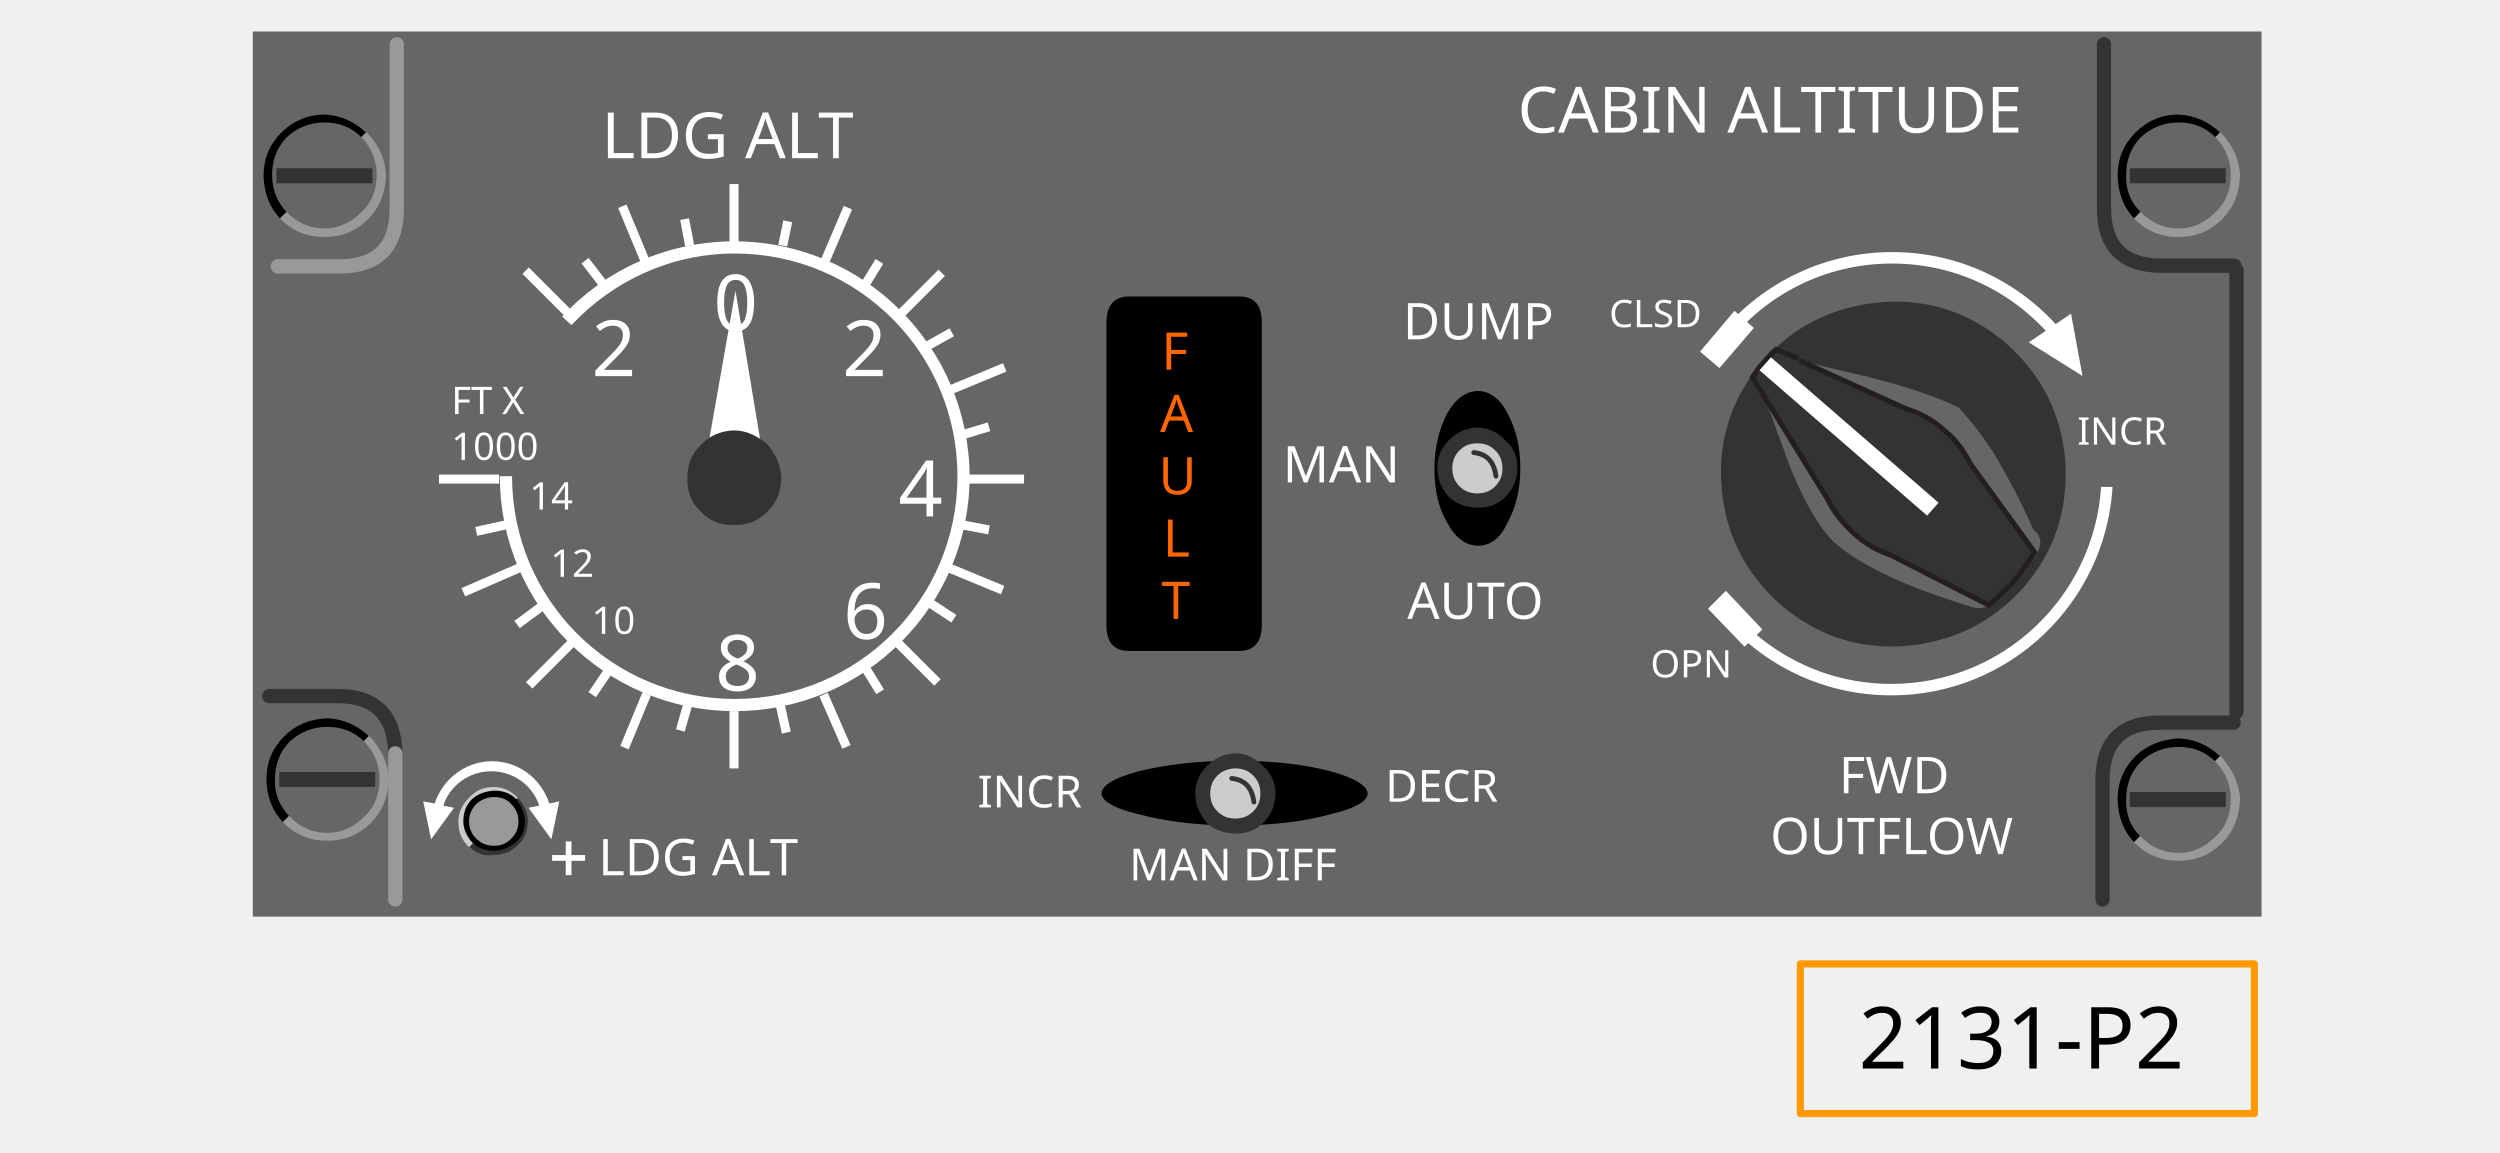
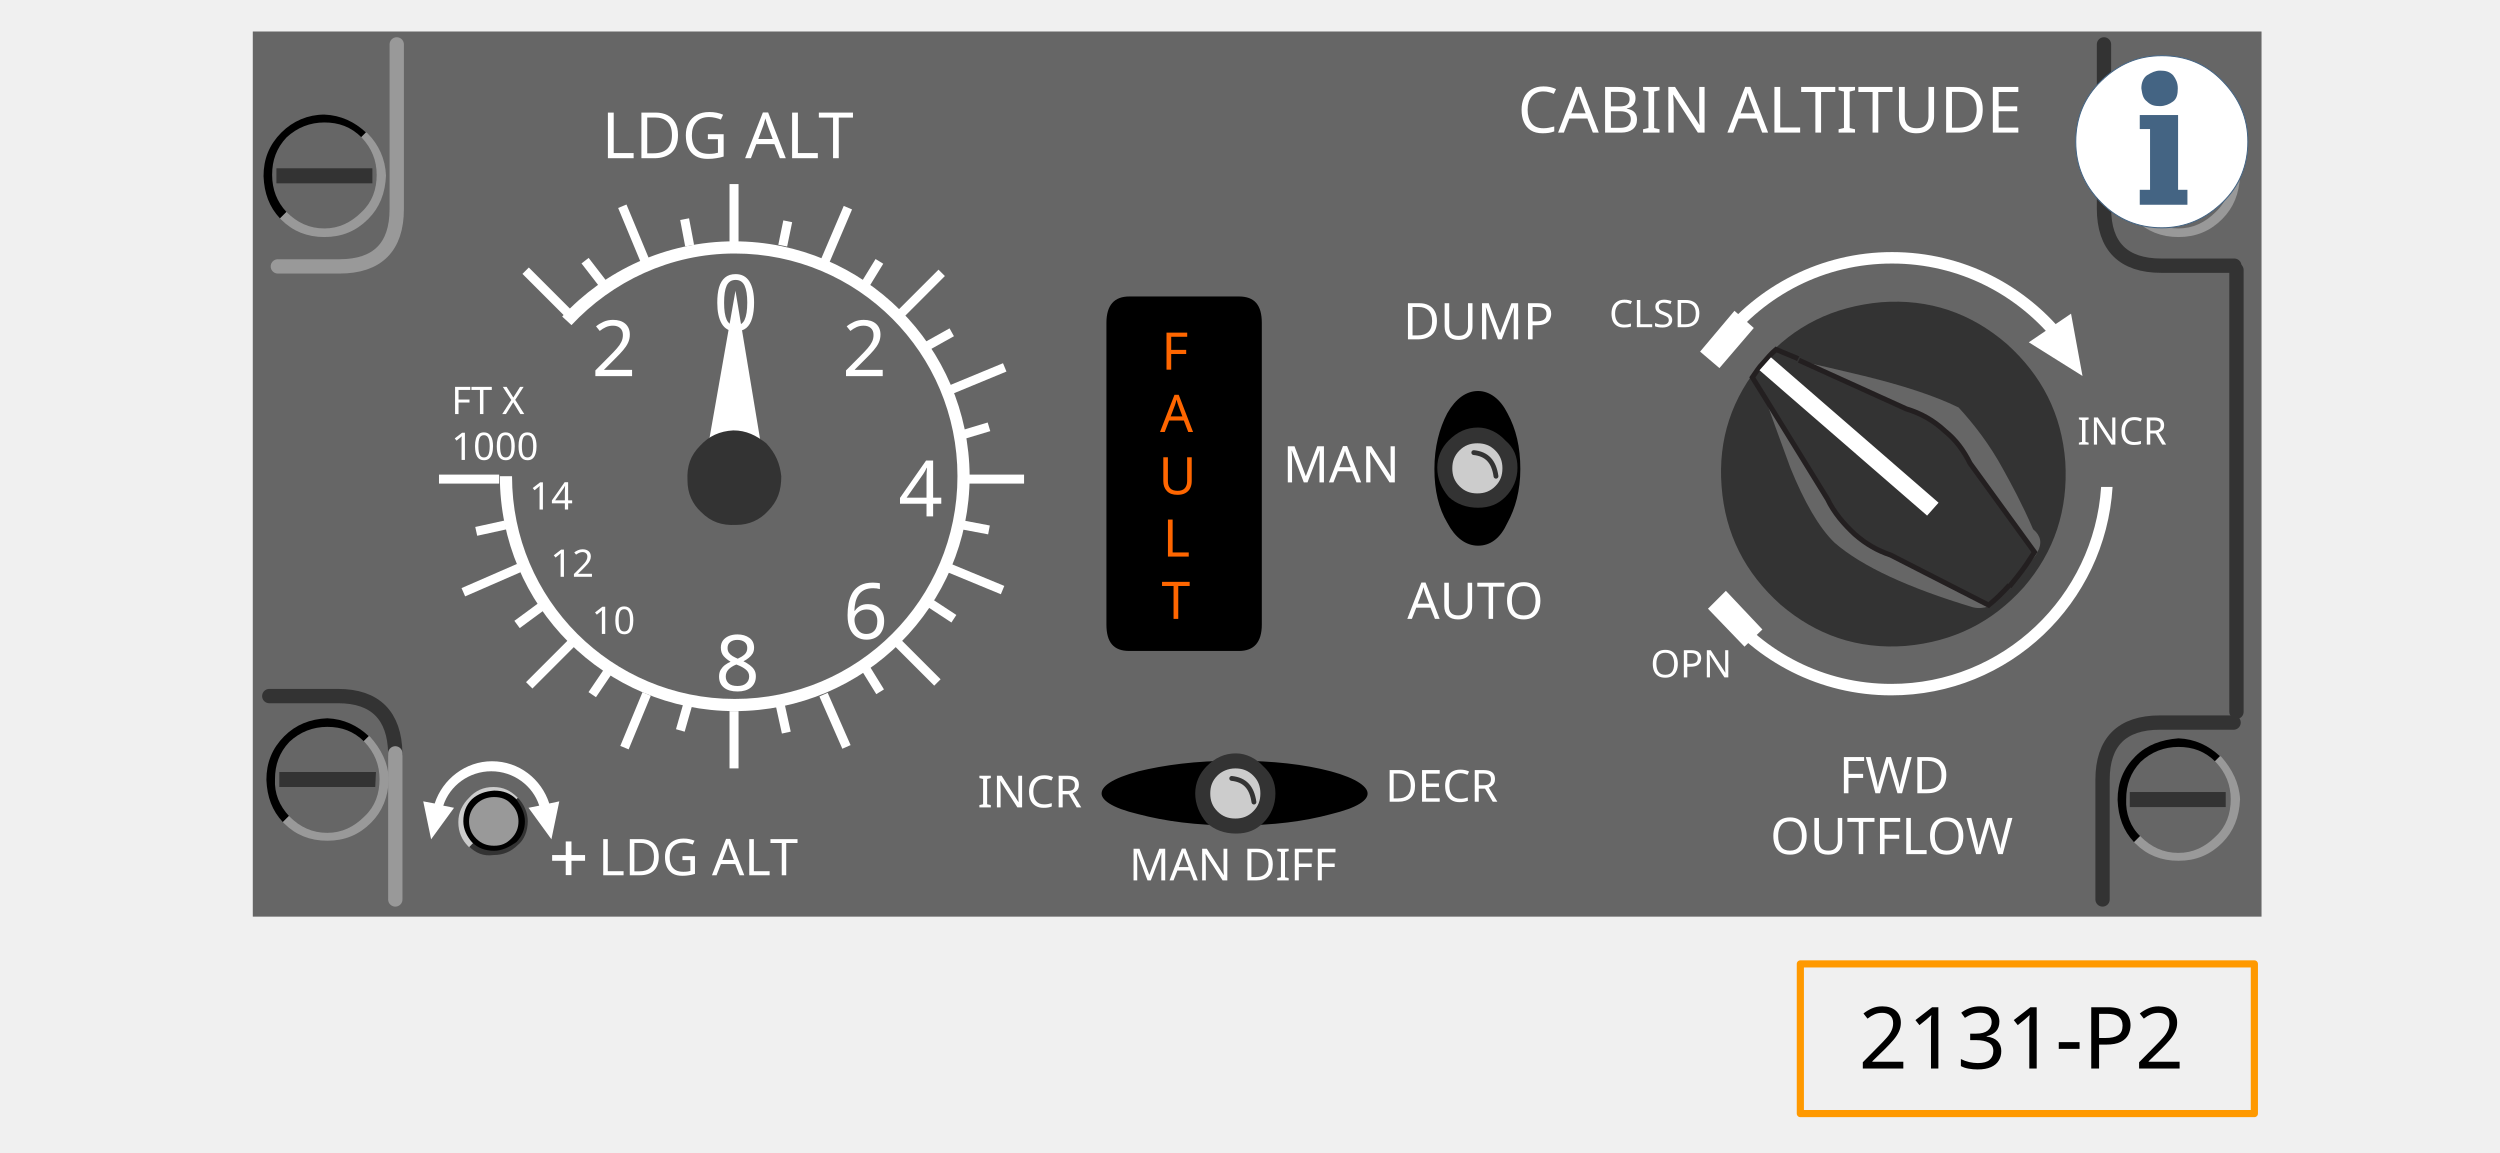
<svg xmlns="http://www.w3.org/2000/svg" xmlns:xlink="http://www.w3.org/1999/xlink" version="1.1" id="Ebene_1" x="0px" y="0px" viewBox="0 0 349.1 161" style="enable-background:new 0 0 349.1 161;" xml:space="preserve">
-   <style type="text/css">
- 	.st0{fill:none;stroke:#FF9900;stroke-linecap:round;stroke-linejoin:round;}
- 	.st1{font-family:'ArialMT';}
- 	.st2{font-size:12px;}
- 	.st3{fill:#666666;}
- 	.st4{fill:none;stroke:#666666;stroke-width:1.26;stroke-miterlimit:15.746;}
- 	.st5{clip-path:url(#SVGID_2_);enable-background:new    ;}
- 	.st6{fill:#FFFFFF;}
- 	.st7{font-size:8.929px;}
- 	.st8{fill:none;stroke:#FFFFFF;stroke-width:1.26;stroke-miterlimit:15.746;}
- 	.st9{fill:#DDDDDC;}
- 	.st10{fill:#333333;}
- 	.st11{fill:#CCCCCC;}
- 	.st12{fill:none;stroke:#333333;stroke-width:0.678;stroke-linecap:round;stroke-linejoin:round;stroke-miterlimit:2.711;}
- 	.st13{fill:none;stroke:#231F20;stroke-width:0.711;stroke-miterlimit:7.109;}
- 	.st14{fill:#999999;}
- 	.st15{fill:none;stroke:#333333;stroke-width:2;stroke-linecap:round;stroke-linejoin:round;stroke-miterlimit:12.597;}
- 	.st16{fill:none;stroke:#999999;stroke-width:2;stroke-linecap:round;stroke-linejoin:round;stroke-miterlimit:12.597;}
- 	.st17{font-size:5.309px;}
- 	.st18{font-size:10.86px;}
- 	.st19{font-size:6.194px;}
- 	.st20{font-size:7.079px;}
- 	.st21{fill:#FF6600;}
- 	.st22{font-size:7.24px;}
- </style>
-   <g transform="matrix( 1, 0, 0, 1, 0,0) ">
+   <g id="clp-hintergrund">
+     <g transform="matrix( 1, 0, 0, 1, 0,0) ">
+       <g>
+         <path id="Layer0_6_1_STROKES" style="fill:none;stroke:#FF9900;stroke-linecap:round;stroke-linejoin:round;" d="M251.4,134.6     h63.4v20.9h-63.4V134.6z" />
+       </g>
+     </g>
+     <text transform="matrix(1 0 0 1 259.5448 149.2127)" style="font-family:'ArialMT'; font-size:12px;">2131-P2</text>
+     <path style="fill:#666666;" d="M315.8,128.1V4.4H35.3V128h280.5V128.1z" />
+     <path id="panel_cpc_0_Layer0_0_MEMBER_1_1_STROKES" style="fill:none;stroke:#666666;stroke-width:1.26;stroke-miterlimit:15.746;" d="   M206.6,76.1c-1.7,0-3.1-1-4.3-3.2c-1.1-2-1.8-4.5-1.8-7.5c0-3.1,0.6-5.6,1.8-7.8c1.1-2,2.6-3.1,4.3-3.1s3.1,1,4.1,3.1   c1.1,2.1,1.8,4.7,1.8,7.8c0,2.9-0.6,5.4-1.8,7.5C209.6,75.1,208.3,76.1,206.6,76.1z" />
+     <path d="M186,114.4c3.8-0.9,5.6-2.1,5.6-3.5c0-1.5-1.9-2.7-5.6-3.7c-3.7-0.9-8.1-1.5-13.6-1.5c-5.4,0-9.8,0.5-13.6,1.5   s-5.6,2.3-5.6,3.7s1.9,2.6,5.6,3.5c3.7,1,8.1,1.6,13.6,1.6S182.3,115.5,186,114.4z" />
+     <path id="panel_cpc_0_Layer0_0_MEMBER_2_1_STROKES" style="fill:none;stroke:#666666;stroke-width:1.26;stroke-miterlimit:15.746;" d="   M191.6,110.8c0,1.5-1.9,2.6-5.6,3.5c-3.7,1-8.1,1.6-13.6,1.6c-5.4,0-9.8-0.6-13.6-1.6c-3.8-0.9-5.6-2.1-5.6-3.5   c0-1.5,1.9-2.7,5.6-3.7c3.7-0.9,8.1-1.5,13.6-1.5c5.4,0,9.8,0.5,13.6,1.5C189.7,108.1,191.6,109.4,191.6,110.8z" />
    <g>
-       <path id="Layer0_6_1_STROKES" class="st0" d="M251.4,134.6h63.4v20.9h-63.4V134.6z" />
+       <g>
+         <g>
+           <defs>
+             <rect id="SVGID_1_" x="80.8" y="9.9" width="45.6" height="17.2" />
+           </defs>
+           <clipPath id="SVGID_2_">
+             <use xlink:href="#SVGID_1_" style="overflow:visible;" />
+           </clipPath>
+           <g style="clip-path:url(#SVGID_2_);enable-background:new    ;">
+             <text transform="matrix(1 0 0 1 84.0269 22.0953)" style="fill:#FFFFFF; font-family:'ArialMT'; font-size:8.929px;">LDG ALT</text>
+           </g>
+         </g>
+       </g>
+     </g>
+     <path id="panel_cpc_0_Layer0_0_MEMBER_17_1_STROKES" style="fill:none;stroke:#FFFFFF;stroke-width:1.26;stroke-miterlimit:15.746;" d="   M132.9,46.4l-3.4,1.9 M122.8,36.5l-1.9,3.1 M110,30.9l-0.7,3.4 M115.2,36.5l3.2-7.5 M131.5,38.1l-5.6,5.6 M138.1,59.6l-4,1.2    M130,84.3l3.2,2.1 M134.4,73.3l3.7,0.7 M132.8,54.4l7.5-3.1 M135,66.9h8 M140,82.4l-7.5-3.1 M102.5,25.7v8.1 M79.3,43.7l-5.9-5.9    M96.3,34.3l-0.7-3.7 M84.4,39.9l-2.7-3.5 M86.9,28.8l3.2,7.7 M61.3,66.9h8.4 M70.6,73.3l-4.1,0.9 M75.6,84.7l-3.4,2.5 M72.5,79.3   l-7.8,3.4 M90.3,96.9l-3.1,7.5 M102.5,107.3v-8 M96,98.5l-1,3.5 M84.8,93.9L82.7,97 M118.2,104.3L115,97 M120.8,93.2l2.1,3.4    M108.9,98.2l0.9,4.1 M125.4,89.8l5.5,5.5 M73.9,95.7l5.9-5.9" />
+     <path style="fill:#FFFFFF;" d="M242.2,43.4l-4.8,5.7l2.7,2.3l4.8-5.6L242.2,43.4z" />
+     <path style="fill:#FFFFFF;" d="M238.5,85l5.1,5.3l2.5-2.4l-5.1-5.4L238.5,85z" />
+     <path d="M173,90.9c2.1,0,3.2-1.2,3.2-3.7V45.1c0-2.5-1-3.7-3.2-3.7h-15.3c-2.1,0-3.2,1.2-3.2,3.7v42.1c0,2.5,1,3.7,3.2,3.7   C157.7,90.9,173,90.9,173,90.9z" />
+     <path style="fill:#DDDDDC;" d="M174,113.1c0.7-0.7,0.9-1.5,0.9-2.3s-0.3-1.6-0.9-2.3c-0.9,0.7-1.4,1.5-1.4,2.3   C172.7,111.6,173.1,112.4,174,113.1z" />
+     <path style="fill:#333333;" d="M176.4,107c-1-1.1-2.4-1.8-3.8-1.8c-1.6,0-2.9,0.6-4.1,1.8c-1,1-1.6,2.3-1.6,3.8s0.6,2.9,1.6,4.1   c1.1,1,2.5,1.5,4.1,1.5s2.8-0.5,3.8-1.5c1.1-1.1,1.7-2.5,1.7-4.1S177.5,108,176.4,107z" />
+     <path style="fill:#333333;" d="M169.8,113.3c0.8,0.7,1.6,1,2.6,1s1.8-0.3,2.5-1c0.8-0.8,1.1-1.6,1.1-2.6s-0.3-1.8-1.1-2.5   c-0.7-0.8-1.5-1.1-2.5-1.1s-1.8,0.3-2.6,1.1c-0.7,0.7-1,1.5-1,2.5C168.8,111.7,169.2,112.6,169.8,113.3z" />
+     <path style="fill:#CCCCCC;" d="M170,108.3c-0.7,0.7-1,1.5-1,2.5s0.3,1.8,1,2.5s1.5,1,2.5,1s1.8-0.3,2.5-1s1-1.5,1-2.5   s-0.3-1.8-1-2.5s-1.5-1-2.5-1S170.6,107.7,170,108.3z" />
+     <path id="SCHALTER_3_0_Layer0_0_1_STROKES" style="fill:none;stroke:#333333;stroke-width:0.678;stroke-linecap:round;stroke-linejoin:round;stroke-miterlimit:2.711;" d="   M172,108.7c1.8,0.2,2.8,1.2,3.1,3.3" />
+     <g>
+       <path d="M202.1,73c1.1,2.1,2.6,3.2,4.3,3.2s3.1-1,4.1-3.2c1.1-2,1.8-4.5,1.8-7.5c0-3.1-0.6-5.6-1.8-7.8c-1-2-2.5-3.1-4.1-3.1    s-3.1,1-4.3,3.1c-1.1,2.1-1.8,4.7-1.8,7.8C200.3,68.5,200.9,71,202.1,73z" />
+       <path style="fill:#333333;" d="M210.2,61.5c-1-1.1-2.4-1.8-3.8-1.8c-1.6,0-2.9,0.6-4.1,1.8c-1,1-1.6,2.3-1.6,3.8    c0,1.6,0.6,2.9,1.6,4.1c1.1,1,2.5,1.5,4.1,1.5s2.8-0.5,3.8-1.5c1.1-1.1,1.7-2.5,1.7-4.1C211.9,63.8,211.4,62.5,210.2,61.5z" />
+       <path style="fill:#CCCCCC;" d="M203.8,62.9c-0.7,0.7-1,1.5-1,2.5s0.3,1.8,1,2.5s1.5,1,2.5,1s1.8-0.3,2.5-1s1-1.5,1-2.5    s-0.3-1.8-1-2.5s-1.5-1-2.5-1S204.5,62.2,203.8,62.9z" />
+       <path id="SCHALTER_3_0_Layer0_0_1_STROKES_1_" style="fill:none;stroke:#333333;stroke-width:0.678;stroke-linecap:round;stroke-linejoin:round;stroke-miterlimit:2.711;" d="    M205.8,63.2c1.8,0.2,2.8,1.2,3.1,3.3" />
+     </g>
+     <g>
+       <path style="fill:#333333;" d="M240.4,67.9c0.5,6.7,3.3,12.1,8.2,16.5c5,4.3,10.8,6.3,17.5,5.8c6.7-0.6,12.1-3.3,16.5-8.2    c4.3-5,6.2-10.8,5.8-17.5c-0.5-6.7-3.3-12.1-8.2-16.5c-5-4.3-10.8-6.3-17.5-5.8c-6.7,0.6-12.2,3.3-16.5,8.2    C241.8,55.5,239.9,61.4,240.4,67.9z" />
+       <path style="fill:#666666;" d="M264.1,77.5c-1.8-0.6-3.4-1.6-5-2.9c-1.6-1.4-2.9-3.1-3.8-4.9l-9-14.6c0.9,2.5,2.1,5.9,3.7,10.2    c1.9,4.7,4,8.4,6.2,10.5c3.8,3.3,10.3,6.3,19.3,9c0.8,0.2,1.5,0.1,2.1-0.1s1-0.6,1.5-1.1l1.7-2c-0.9,1-1.9,1.9-2.9,2.8L264.1,77.5     M279.7,65.5c-1.9-3.5-4.1-6.3-6.2-8.6c-3.5-1.7-7.9-3.1-13.2-4.4c-3.7-0.9-6.8-1.6-9-2.1l15,6.8c2,0.6,3.8,1.6,5.4,3.1    c1.5,1.2,2.6,2.7,3.5,4.5l9,12.4c-0.7,1.1-1.5,2.3-2.4,3.3l2-2.4c0.3-0.3,0.6-0.7,0.7-1c0.7-1.2,0.5-2.3-0.6-3.2    C282.3,70.2,280.8,67.5,279.7,65.5z" />
+       <path id="SCHALTER_7_0_Layer0_0_MEMBER_1_1_STROKES" style="fill:none;stroke:#231F20;stroke-width:0.711;stroke-miterlimit:7.109;" d="    M251.2,50.3l15,6.8c2,0.6,3.8,1.6,5.4,3.1c1.5,1.2,2.6,2.7,3.5,4.5l9,12.4c-0.7,1.1-1.5,2.3-2.3,3.3l-1.2,1.5 M246.2,55.1    l-1.5-2.4c0.5-0.7,0.9-1.4,1.5-2c0.6-0.7,1.2-1.4,1.8-1.9l2.9,1.2l0.2,0.1 M246.2,55.1l9,14.6c0.9,1.9,2.3,3.5,3.8,4.9    c1.6,1.4,3.2,2.3,5,2.9l13.7,7c1-0.8,2-1.8,2.9-2.8" />
+       <path style="fill:#FFFFFF;" d="M247.3,49.9l-1.6,1.8L269.1,72l1.6-1.8L247.3,49.9z" />
+     </g>
+     <path d="M39.3,18.5c-1.7,1.7-2.5,3.7-2.5,6.1c0.1,2.4,0.8,4.3,2.3,5.9l12-12c-1.6-1.5-3.5-2.4-5.8-2.5C43,16,40.9,16.9,39.3,18.5z" />
+     <path style="fill:#999999;" d="M51.3,18.6c-0.1-0.1-0.1-0.1-0.2-0.1l-12,12c0.1,0.1,0.1,0.1,0.2,0.2c1.6,1.6,3.6,2.4,6,2.4   s4.4-0.8,6.1-2.5c1.6-1.6,2.4-3.6,2.5-6.1C53.8,22.2,52.9,20.2,51.3,18.6z" />
+     <path style="fill:#666666;" d="M40,29.6c1.5,1.5,3.2,2.3,5.3,2.3c2,0,3.7-0.8,5.2-2.3c1.5-1.4,2.1-3.2,2.1-5.2s-0.7-3.7-2.1-5.2   c-1.5-1.5-3.2-2.1-5.2-2.1s-3.8,0.7-5.3,2.1c-1.4,1.5-2,3.2-2,5.2C38,26.5,38.7,28.2,40,29.6z" />
+     <path style="fill:#333333;" d="M52,23.5H38.6v2.1H52V23.5z" />
+     <path d="M39.7,102.8c-1.7,1.7-2.5,3.7-2.5,6.1c0.1,2.4,0.8,4.3,2.3,5.9l12-12c-1.6-1.5-3.5-2.4-5.8-2.5   C43.3,100.4,41.3,101.2,39.7,102.8z" />
+     <path style="fill:#999999;" d="M51.7,102.9c-0.1-0.1-0.1-0.1-0.2-0.1l-12,12c0.1,0.1,0.1,0.1,0.2,0.2c1.6,1.6,3.6,2.4,6,2.4   s4.4-0.8,6.1-2.5c1.6-1.6,2.4-3.6,2.5-6.1C54.2,106.5,53.2,104.6,51.7,102.9z" />
+     <path style="fill:#666666;" d="M40.4,114c1.5,1.5,3.2,2.3,5.3,2.3c2,0,3.7-0.8,5.2-2.3c1.5-1.4,2.1-3.2,2.1-5.2s-0.7-3.7-2.1-5.2   c-1.5-1.5-3.2-2.1-5.2-2.1s-3.8,0.7-5.3,2.1c-1.4,1.5-2,3.2-2,5.2C38.3,110.8,39,112.5,40.4,114z" />
+     <path style="fill:#333333;" d="M52.5,107.8H39v2.1h13.4L52.5,107.8L52.5,107.8z" />
+     <path d="M298.2,18.5c-1.7,1.7-2.5,3.7-2.5,6.1c0.1,2.4,0.8,4.3,2.3,5.9l12-12c-1.6-1.5-3.5-2.4-5.8-2.5   C301.8,16,299.8,16.9,298.2,18.5z" />
+     <path style="fill:#999999;" d="M310.2,18.6c-0.1-0.1-0.1-0.1-0.2-0.1l-12,12c0.1,0.1,0.1,0.1,0.2,0.2c1.6,1.6,3.6,2.4,6,2.4   s4.4-0.8,6.1-2.5c1.6-1.6,2.4-3.6,2.5-6.1C312.7,22.2,311.7,20.2,310.2,18.6z" />
+     <path style="fill:#666666;" d="M298.9,29.6c1.5,1.5,3.2,2.3,5.3,2.3c2,0,3.7-0.8,5.2-2.3c1.5-1.4,2.1-3.2,2.1-5.2s-0.7-3.7-2.1-5.2   c-1.5-1.5-3.2-2.1-5.2-2.1s-3.8,0.7-5.3,2.1c-1.4,1.5-2,3.2-2,5.2C296.8,26.5,297.5,28.2,298.9,29.6z" />
+     <path style="fill:#333333;" d="M310.8,23.5h-13.4v2.1h13.4V23.5z" />
+     <path d="M298.2,105.6c-1.7,1.7-2.5,3.7-2.5,6.1c0.1,2.4,0.8,4.3,2.3,5.9l12-12c-1.6-1.5-3.5-2.4-5.8-2.5   C301.8,103.3,299.8,104,298.2,105.6z" />
+     <path style="fill:#999999;" d="M310.2,105.7c-0.1-0.1-0.1-0.1-0.2-0.1l-12,12c0.1,0.1,0.1,0.1,0.2,0.2c1.6,1.6,3.6,2.4,6,2.4   s4.4-0.8,6.1-2.5c1.6-1.6,2.4-3.6,2.5-6.1C312.7,109.4,311.7,107.4,310.2,105.7z" />
+     <path style="fill:#666666;" d="M298.9,116.8c1.5,1.5,3.2,2.3,5.3,2.3c2,0,3.7-0.8,5.2-2.3c1.5-1.4,2.1-3.2,2.1-5.2   s-0.7-3.7-2.1-5.2c-1.5-1.5-3.2-2.1-5.2-2.1s-3.8,0.7-5.3,2.1c-1.4,1.5-2,3.2-2,5.2C296.8,113.6,297.5,115.5,298.9,116.8z" />
+     <path style="fill:#333333;" d="M310.8,110.6h-13.4v2.1h13.4V110.6z" />
+     <path id="panel_cpc_0_Layer0_0_MEMBER_44_MEMBER_0_1_STROKES" style="fill:none;stroke:#333333;stroke-width:2;stroke-linecap:round;stroke-linejoin:round;stroke-miterlimit:12.597;" d="   M293.6,125.6v-16.7c0-5.3,2.7-8,8-8h10.3" />
+     <path id="panel_cpc_0_Layer0_0_MEMBER_44_MEMBER_1_1_STROKES" style="fill:none;stroke:#999999;stroke-width:2;stroke-linecap:round;stroke-linejoin:round;stroke-miterlimit:12.597;" d="   M38.8,37.2h8.6c5.3,0,8-2.7,8-8v-23" />
+     <path id="panel_cpc_0_Layer0_0_MEMBER_44_MEMBER_2_1_STROKES" style="fill:none;stroke:#333333;stroke-width:2;stroke-linecap:round;stroke-linejoin:round;stroke-miterlimit:12.597;" d="   M293.8,6.2v22.9c0,5.3,2.7,8,8,8H312" />
+     <path id="panel_cpc_0_Layer0_0_MEMBER_44_MEMBER_3_1_STROKES" style="fill:none;stroke:#333333;stroke-width:2;stroke-linecap:round;stroke-linejoin:round;stroke-miterlimit:12.597;" d="   M55.2,105.2c-0.1-5.3-2.8-8-8-8h-9.6" />
+     <path id="panel_cpc_0_Layer0_0_MEMBER_44_MEMBER_3_2_STROKES" style="fill:none;stroke:#999999;stroke-width:2;stroke-linecap:round;stroke-linejoin:round;stroke-miterlimit:12.597;" d="   M55.2,125.6v-20.4" />
+     <path id="panel_cpc_0_Layer0_0_MEMBER_44_MEMBER_5_1_STROKES" style="fill:none;stroke:#333333;stroke-width:2;stroke-linecap:round;stroke-linejoin:round;stroke-miterlimit:12.597;" d="   M312.3,99.4V37.7" />
+     <path style="fill:#FFFFFF;" d="M106.2,61.7l-3.5-21.1l-3.7,21L106.2,61.7z" />
+     <path style="fill:#333333;" d="M107,61.9c-1.4-1.1-2.8-1.8-4.6-1.8c-1.9,0.1-3.4,0.8-4.6,2.1c-1.4,1.4-1.9,2.9-1.8,4.9   c0,1.8,0.7,3.3,1.9,4.4c1.4,1.4,2.9,1.9,4.9,1.8c1.8,0,3.3-0.7,4.4-1.9c1.4-1.4,1.9-2.9,1.9-4.9C108.9,64.7,108.3,63.3,107,61.9z" />
+     <path style="fill:#333333;" d="M73.7,114.7c0-1.2-0.5-2.4-1.4-3.3l-6.8,6.8c0.9,0.9,2,1.4,3.4,1.2c1.4,0,2.5-0.5,3.4-1.4   C73.2,117.3,73.7,116,73.7,114.7z" />
+     <path style="fill:#CCCCCC;" d="M72.3,111.4L72.3,111.4c-1-1-2-1.5-3.4-1.5s-2.5,0.5-3.4,1.5c-0.9,0.9-1.5,2-1.5,3.4   s0.5,2.5,1.4,3.4l0.1,0.1L72.3,111.4z" />
+     <path d="M65.9,111.6c-0.8,0.8-1.2,1.8-1.2,3.1c0,1.1,0.5,2.1,1.2,2.9c0.8,0.8,1.8,1.2,3.1,1.2c1.1,0,2.1-0.5,3.1-1.2   c0.8-0.8,1.2-1.8,1.2-2.9s-0.5-2.1-1.2-3.1c-0.8-0.8-1.8-1.2-3.1-1.2C67.8,110.5,66.8,110.8,65.9,111.6z" />
+     <path style="fill:#999999;" d="M69,111.3c-0.9,0-1.8,0.3-2.5,1s-1,1.5-1,2.4s0.3,1.7,1,2.4s1.5,1,2.5,1s1.7-0.3,2.4-1s1-1.5,1-2.4   s-0.3-1.7-1-2.4C70.8,111.6,70,111.3,69,111.3z" />
+     <path style="fill:#FFFFFF;" d="M102.5,33.7c-9.5,0-18.1,4.1-24,10.5l1.3,1.2c5.7-6.1,13.8-10,22.8-10c17.2,0,31.1,13.9,31.1,31.1   s-13.9,31.1-31.1,31.1S71.5,83.7,71.5,66.5l0,0h-1.7l0,0c0,18.1,14.7,32.8,32.8,32.8s32.8-14.7,32.8-32.8   C135.3,48.4,120.6,33.7,102.5,33.7z" />
+     <text transform="matrix(1 0 0 1 63.0311 57.8207)" style="fill:#FFFFFF; font-family:'ArialMT'; font-size:5.309px;">FT X</text>
+     <text transform="matrix(1 0 0 1 63.0311 64.2207)" style="fill:#FFFFFF; font-family:'ArialMT'; font-size:5.309px;">1000</text>
+     <text transform="matrix(1 0 0 1 82.6216 52.525)" style="fill:#FFFFFF; font-family:'ArialMT'; font-size:10.86px;">2</text>
+     <text transform="matrix(1 0 0 1 117.6216 52.525)" style="fill:#FFFFFF; font-family:'ArialMT'; font-size:10.86px;">2</text>
+     <text transform="matrix(1 0 0 1 125.4416 72.1069)" style="fill:#FFFFFF; font-family:'ArialMT'; font-size:10.86px;">4</text>
+     <text transform="matrix(1 0 0 1 117.7594 89.216)" style="fill:#FFFFFF; font-family:'ArialMT'; font-size:10.86px;">6</text>
+     <text transform="matrix(1 0 0 1 99.8775 96.4488)" style="fill:#FFFFFF; font-family:'ArialMT'; font-size:10.86px;">8</text>
+     <text transform="matrix(1 0 0 1 99.6281 46.1519)" style="fill:#FFFFFF; font-family:'ArialMT'; font-size:10.86px;">0</text>
+     <text transform="matrix(1 0 0 1 73.922 71.1473)" style="fill:#FFFFFF; font-family:'ArialMT'; font-size:5.309px;">14</text>
+     <text transform="matrix(1 0 0 1 76.8595 80.5447)" style="fill:#FFFFFF; font-family:'ArialMT'; font-size:5.309px;">12</text>
+     <text transform="matrix(1 0 0 1 82.6216 88.5229)" style="fill:#FFFFFF; font-family:'ArialMT'; font-size:5.309px;">10</text>
+     <text transform="matrix(1 0 0 1 136.5138 112.7445)" style="fill:#FFFFFF; font-family:'ArialMT'; font-size:6.194px;">INCR</text>
+     <text transform="matrix(1 0 0 1 193.4565 111.9536)" style="fill:#FFFFFF; font-family:'ArialMT'; font-size:6.194px;">DECR</text>
+     <text transform="matrix(1 0 0 1 157.6951 122.9406)" style="fill:#FFFFFF; font-family:'ArialMT'; font-size:6.194px;">MAN DIFF</text>
+     <text transform="matrix(1 0 0 1 256.7905 110.7673)" style="fill:#FFFFFF; font-family:'ArialMT'; font-size:7.079px;">FWD</text>
+     <text transform="matrix(1 0 0 1 247.1905 119.2673)" style="fill:#FFFFFF; font-family:'ArialMT'; font-size:7.079px;">OUTFLOW</text>
+     <text transform="matrix(1 0 0 1 230.4657 94.5881)" style="fill:#FFFFFF; font-family:'ArialMT'; font-size:5.309px;">OPN</text>
+     <text transform="matrix(1 0 0 1 224.7017 45.6899)" style="fill:#FFFFFF; font-family:'ArialMT'; font-size:5.309px;">CLSD</text>
+     <text transform="matrix(1 0 0 1 290.076 62.0883)" style="fill:#FFFFFF; font-family:'ArialMT'; font-size:5.309px;">INCR</text>
+     <text transform="matrix(1 0 0 1 195.9196 47.3846)" style="fill:#FFFFFF; font-family:'ArialMT'; font-size:7.079px;">DUMP</text>
+     <text transform="matrix(1 0 0 1 196.5143 86.4198)" style="fill:#FFFFFF; font-family:'ArialMT'; font-size:7.079px;">AUTO</text>
+     <text transform="matrix(1 0 0 1 179.1411 67.366)" style="fill:#FFFFFF; font-family:'ArialMT'; font-size:7.079px;">MAN</text>
+     <text transform="matrix(1 0 0 1 162.1877 51.6214)" style="fill:#FF6600; font-family:'ArialMT'; font-size:7.24px;">F</text>
+     <text transform="matrix(1 0 0 1 161.9877 60.3214)" style="fill:#FF6600; font-family:'ArialMT'; font-size:7.24px;">A</text>
+     <text transform="matrix(1 0 0 1 161.7877 69.0214)" style="fill:#FF6600; font-family:'ArialMT'; font-size:7.24px;">U</text>
+     <text transform="matrix(1 0 0 1 162.3877 77.7214)" style="fill:#FF6600; font-family:'ArialMT'; font-size:7.24px;">L</text>
+     <text transform="matrix(1 0 0 1 162.1877 86.4214)" style="fill:#FF6600; font-family:'ArialMT'; font-size:7.24px;">T</text>
+     <text transform="matrix(1 0 0 1 211.9271 18.5178)" style="fill:#FFFFFF; font-family:'ArialMT'; font-size:8.929px;">CABIN ALTITUDE</text>
+     <g>
+       <path style="fill:#FFFFFF;" d="M241.1,48.1c5.4-6.9,13.7-11.3,23.1-11.3c9.4,0,17.7,4.4,23.1,11.3l1.4-0.9    c-5.7-7.3-14.5-12-24.5-12c-9.9,0-18.8,4.7-24.5,12L241.1,48.1z" />
+       <path style="fill:#FFFFFF;" d="M293.4,68c-1,15.3-13.7,27.5-29.3,27.5c-9.4,0-17.7-4.4-23.1-11.3l-1.4,0.9    c5.7,7.3,14.5,12,24.5,12c16.5,0,29.9-12.9,30.9-29.1H293.4z" />
+     </g>
+     <polygon style="fill:#FFFFFF;" points="283.3,47.8 289.2,43.8 290.8,52.5  " />
+     <path style="fill:#FFFFFF;" d="M76.7,112.2c-1.1-3.4-4.2-5.9-8-5.9c-3.7,0-6.9,2.5-8,5.9l-1.6-0.3l1.1,5.3l3.2-4.4l-1.5-0.3   c0.9-2.8,3.6-4.8,6.7-4.8s5.8,2,6.7,4.8l-1.5,0.3l3.2,4.4l1.1-5.3L76.7,112.2z" />
+     <text transform="matrix(1 0 0 1 83.5454 122.2198)" style="fill:#FFFFFF; font-family:'ArialMT'; font-size:7.079px;">LDG ALT</text>
+     <g>
+       <path style="fill:#FFFFFF;" d="M79,122.2v-2h-1.9v-0.8H79v-1.9h0.8v1.9h1.9v0.8h-1.9v2H79z" />
    </g>
  </g>
-   <text transform="matrix(1 0 0 1 259.5448 149.2127)" class="st1 st2">2131-P2</text>
-   <path class="st3" d="M315.8,128.1V4.4H35.3V128h280.5V128.1z" />
-   <path id="panel_cpc_0_Layer0_0_MEMBER_1_1_STROKES" class="st4" d="M206.6,76.1c-1.7,0-3.1-1-4.3-3.2c-1.1-2-1.8-4.5-1.8-7.5  c0-3.1,0.6-5.6,1.8-7.8c1.1-2,2.6-3.1,4.3-3.1c1.7,0,3.1,1,4.1,3.1c1.1,2.1,1.8,4.7,1.8,7.8c0,2.9-0.6,5.4-1.8,7.5  C209.6,75.1,208.3,76.1,206.6,76.1z" />
-   <path d="M186,114.4c3.8-0.9,5.6-2.1,5.6-3.5c0-1.5-1.9-2.7-5.6-3.7c-3.7-0.9-8.1-1.5-13.6-1.5c-5.4,0-9.8,0.5-13.6,1.5  c-3.8,1-5.6,2.3-5.6,3.7s1.9,2.6,5.6,3.5c3.7,1,8.1,1.6,13.6,1.6C177.9,116,182.3,115.5,186,114.4z" />
-   <path id="panel_cpc_0_Layer0_0_MEMBER_2_1_STROKES" class="st4" d="M191.6,110.8c0,1.5-1.9,2.6-5.6,3.5c-3.7,1-8.1,1.6-13.6,1.6  c-5.4,0-9.8-0.6-13.6-1.6c-3.8-0.9-5.6-2.1-5.6-3.5c0-1.5,1.9-2.7,5.6-3.7c3.7-0.9,8.1-1.5,13.6-1.5c5.4,0,9.8,0.5,13.6,1.5  C189.7,108.1,191.6,109.4,191.6,110.8z" />
-   <g>
-     <g>
-       <defs>
-         <rect id="SVGID_1_" x="80.8" y="9.9" width="45.6" height="17.2" />
-       </defs>
-       <clipPath id="SVGID_2_">
-         <use xlink:href="#SVGID_1_" style="overflow:visible;" />
-       </clipPath>
-       <g class="st5">
-         <text transform="matrix(1 0 0 1 84.0269 22.0953)" class="st6 st1 st7">LDG ALT</text>
+   <circle id="clp-popup" style="fill:none;" cx="301.8" cy="19.9" r="16.5" />
+   <g id="clp-system" transform="matrix( 0.7373505, 0, 0, 0.7373505, 348.4,19.35) ">
+     <g transform="matrix( 1, 0, 0, 1, 0,0) ">
+       <g>
+         <g id="info2_0_Layer1_0_MEMBER_0_MEMBER_0_FILL_1_">
+           <path style="fill:#FFFFFF;stroke:#446483;stroke-width:0.201;stroke-miterlimit:4.009;" d="M-74.6,12.1      c3.1,3.2,7,4.8,11.5,4.8s8.3-1.7,11.5-4.8c3.2-3.1,4.8-7,4.8-11.5s-1.6-8.2-4.8-11.5c-3.2-3.3-7-4.8-11.5-4.8s-8.2,1.6-11.5,4.8      c-3.2,3.1-4.8,7-4.8,11.5S-77.8,8.9-74.6,12.1z" />
+         </g>
+       </g>
+     </g>
+     <g transform="matrix( 1.769958, 0, 0, 1.769958, -264.8,-726.6) ">
+       <g>
+         <g id="info2_0_Layer1_0_MEMBER_1_MEMBER_1_MEMBER_0_FILL_1_">
+           <path style="fill:#446483;" d="M116.7,417.6V416h-1v-8h-4.1v1.5h1.1v6.5h-1.1v1.6H116.7L116.7,417.6z" />
+         </g>
+       </g>
+     </g>
+     <g transform="matrix( 1.769958, 0, 0, 1.769958, -938.5,-815.9) ">
+       <g>
+         <g id="info2_0_Layer1_0_MEMBER_1_MEMBER_1_MEMBER_1_FILL_1_">
+           <path style="fill:#446483;" d="M493,457c0.4,0.4,0.8,0.5,1.4,0.5c0.5,0,1-0.2,1.4-0.5s0.5-0.8,0.5-1.4s-0.2-1-0.5-1.4      c-0.4-0.4-0.8-0.5-1.4-0.5c-0.5,0-0.9,0.2-1.4,0.5c-0.4,0.3-0.6,0.8-0.6,1.4C492.5,456.3,492.6,456.7,493,457z" />
+         </g>
      </g>
    </g>
  </g>
-   <path id="panel_cpc_0_Layer0_0_MEMBER_17_1_STROKES" class="st8" d="M132.9,46.4l-3.4,1.9 M122.8,36.5l-1.9,3.1 M110,30.9l-0.7,3.4   M115.2,36.5l3.2-7.5 M131.5,38.1l-5.6,5.6 M138.1,59.6l-4,1.2 M130,84.3l3.2,2.1 M134.4,73.3l3.7,0.7 M132.8,54.4l7.5-3.1   M135,66.9h8 M140,82.4l-7.5-3.1 M102.5,25.7v8.1 M79.3,43.7l-5.9-5.9 M96.3,34.3l-0.7-3.7 M84.4,39.9l-2.7-3.5 M86.9,28.8l3.2,7.7   M61.3,66.9h8.4 M70.6,73.3l-4.1,0.9 M75.6,84.7l-3.4,2.5 M72.5,79.3l-7.8,3.4 M90.3,96.9l-3.1,7.5 M102.5,107.3v-8 M96,98.5L95,102   M84.8,93.9l-2.1,3.1 M118.2,104.3l-3.2-7.3 M120.8,93.2l2.1,3.4 M108.9,98.2l0.9,4.1 M125.4,89.8l5.5,5.5 M73.9,95.7l5.9-5.9" />
-   <g>
-     <g>
-       <defs>
-         <rect id="SVGID_3_" x="192.9" y="105.3" width="25.1" height="13.9" />
-       </defs>
-       <clipPath id="SVGID_4_">
-         <use xlink:href="#SVGID_3_" style="overflow:visible;" />
-       </clipPath>
-     </g>
-   </g>
-   <path class="st6" d="M242.2,43.4l-4.8,5.7l2.7,2.3l4.8-5.6L242.2,43.4z" />
-   <path class="st6" d="M238.5,85l5.1,5.3l2.5-2.4l-5.1-5.4L238.5,85z" />
-   <path d="M173,90.9c2.1,0,3.2-1.2,3.2-3.7V45.1c0-2.5-1-3.7-3.2-3.7h-15.3c-2.1,0-3.2,1.2-3.2,3.7v42.1c0,2.5,1,3.7,3.2,3.7H173z" />
-   <path class="st9" d="M174,113.1c0.7-0.7,0.9-1.5,0.9-2.3s-0.3-1.6-0.9-2.3c-0.9,0.7-1.4,1.5-1.4,2.3  C172.7,111.6,173.1,112.4,174,113.1z" />
-   <path class="st10" d="M176.4,107c-1-1.1-2.4-1.8-3.8-1.8c-1.6,0-2.9,0.6-4.1,1.8c-1,1-1.6,2.3-1.6,3.8s0.6,2.9,1.6,4.1  c1.1,1,2.5,1.5,4.1,1.5c1.6,0,2.8-0.5,3.8-1.5c1.1-1.1,1.7-2.5,1.7-4.1S177.5,108,176.4,107z" />
-   <path class="st10" d="M169.8,113.3c0.8,0.7,1.6,1,2.6,1s1.8-0.3,2.5-1c0.8-0.8,1.1-1.6,1.1-2.6c0-1-0.3-1.8-1.1-2.5  c-0.7-0.8-1.5-1.1-2.5-1.1s-1.8,0.3-2.6,1.1c-0.7,0.7-1,1.5-1,2.5C168.8,111.7,169.2,112.6,169.8,113.3z" />
-   <path class="st11" d="M170,108.3c-0.7,0.7-1,1.5-1,2.5c0,1,0.3,1.8,1,2.5c0.7,0.7,1.5,1,2.5,1s1.8-0.3,2.5-1c0.7-0.7,1-1.5,1-2.5  c0-1-0.3-1.8-1-2.5s-1.5-1-2.5-1S170.6,107.7,170,108.3z" />
-   <path id="SCHALTER_3_0_Layer0_0_1_STROKES" class="st12" d="M172,108.7c1.8,0.2,2.8,1.2,3.1,3.3" />
-   <g>
-     <path d="M202.1,73c1.1,2.1,2.6,3.2,4.3,3.2c1.7,0,3.1-1,4.1-3.2c1.1-2,1.8-4.5,1.8-7.5c0-3.1-0.6-5.6-1.8-7.8c-1-2-2.5-3.1-4.1-3.1   c-1.6,0-3.1,1-4.3,3.1c-1.1,2.1-1.8,4.7-1.8,7.8C200.3,68.5,200.9,71,202.1,73z" />
-     <path class="st10" d="M210.2,61.5c-1-1.1-2.4-1.8-3.8-1.8c-1.6,0-2.9,0.6-4.1,1.8c-1,1-1.6,2.3-1.6,3.8c0,1.6,0.6,2.9,1.6,4.1   c1.1,1,2.5,1.5,4.1,1.5s2.8-0.5,3.8-1.5c1.1-1.1,1.7-2.5,1.7-4.1C211.9,63.8,211.4,62.5,210.2,61.5z" />
-     <path class="st11" d="M203.8,62.9c-0.7,0.7-1,1.5-1,2.5c0,1,0.3,1.8,1,2.5c0.7,0.7,1.5,1,2.5,1s1.8-0.3,2.5-1c0.7-0.7,1-1.5,1-2.5   c0-1-0.3-1.8-1-2.5c-0.7-0.7-1.5-1-2.5-1S204.5,62.2,203.8,62.9z" />
-     <path id="SCHALTER_3_0_Layer0_0_1_STROKES_1_" class="st12" d="M205.8,63.2c1.8,0.2,2.8,1.2,3.1,3.3" />
-   </g>
-   <g>
-     <path class="st10" d="M240.4,67.9c0.5,6.7,3.3,12.1,8.2,16.5c5,4.3,10.8,6.3,17.5,5.8c6.7-0.6,12.1-3.3,16.5-8.2   c4.3-5,6.2-10.8,5.8-17.5c-0.5-6.7-3.3-12.1-8.2-16.5c-5-4.3-10.8-6.3-17.5-5.8c-6.7,0.6-12.2,3.3-16.5,8.2   C241.8,55.5,239.9,61.4,240.4,67.9z" />
-     <path class="st3" d="M264.1,77.5c-1.8-0.6-3.4-1.6-5-2.9c-1.6-1.4-2.9-3.1-3.8-4.9l-9-14.6c0.9,2.5,2.1,5.9,3.7,10.2   c1.9,4.7,4,8.4,6.2,10.5c3.8,3.3,10.3,6.3,19.3,9c0.8,0.2,1.5,0.1,2.1-0.1c0.6-0.2,1-0.6,1.5-1.1l1.7-2c-0.9,1-1.9,1.9-2.9,2.8   L264.1,77.5 M279.7,65.5c-1.9-3.5-4.1-6.3-6.2-8.6c-3.5-1.7-7.9-3.1-13.2-4.4c-3.7-0.9-6.8-1.6-9-2.1l15,6.8c2,0.6,3.8,1.6,5.4,3.1   c1.5,1.2,2.6,2.7,3.5,4.5l9,12.4c-0.7,1.1-1.5,2.3-2.4,3.3l2-2.4c0.3-0.3,0.6-0.7,0.7-1c0.7-1.2,0.5-2.3-0.6-3.2   C282.3,70.2,280.8,67.5,279.7,65.5z" />
-     <path id="SCHALTER_7_0_Layer0_0_MEMBER_1_1_STROKES" class="st13" d="M251.2,50.3l15,6.8c2,0.6,3.8,1.6,5.4,3.1   c1.5,1.2,2.6,2.7,3.5,4.5l9,12.4c-0.7,1.1-1.5,2.3-2.3,3.3l-1.2,1.5 M246.2,55.1l-1.5-2.4c0.5-0.7,0.9-1.4,1.5-2   c0.6-0.7,1.2-1.4,1.8-1.9l2.9,1.2l0.2,0.1 M246.2,55.1l9,14.6c0.9,1.9,2.3,3.5,3.8,4.9c1.6,1.4,3.2,2.3,5,2.9l13.7,7   c1-0.8,2-1.8,2.9-2.8" />
-     <path class="st6" d="M247.3,49.9l-1.6,1.8L269.1,72l1.6-1.8L247.3,49.9z" />
-   </g>
-   <path d="M39.3,18.5c-1.7,1.7-2.5,3.7-2.5,6.1c0.1,2.4,0.8,4.3,2.3,5.9l12-12c-1.6-1.5-3.5-2.4-5.8-2.5C43,16,40.9,16.9,39.3,18.5z" />
-   <path class="st14" d="M51.3,18.6c-0.1-0.1-0.1-0.1-0.2-0.1l-12,12c0.1,0.1,0.1,0.1,0.2,0.2c1.6,1.6,3.6,2.4,6,2.4  c2.4,0,4.4-0.8,6.1-2.5c1.6-1.6,2.4-3.6,2.5-6.1C53.8,22.2,52.9,20.2,51.3,18.6z" />
-   <path class="st3" d="M40,29.6c1.5,1.5,3.2,2.3,5.3,2.3c2,0,3.7-0.8,5.2-2.3c1.5-1.4,2.1-3.2,2.1-5.2c0-2-0.7-3.7-2.1-5.2  c-1.5-1.5-3.2-2.1-5.2-2.1s-3.8,0.7-5.3,2.1c-1.4,1.5-2,3.2-2,5.2C38,26.5,38.7,28.2,40,29.6z" />
-   <path class="st10" d="M52,23.5H38.6v2.1H52V23.5z" />
-   <path d="M39.7,102.8c-1.7,1.7-2.5,3.7-2.5,6.1c0.1,2.4,0.8,4.3,2.3,5.9l12-12c-1.6-1.5-3.5-2.4-5.8-2.5  C43.3,100.4,41.3,101.2,39.7,102.8z" />
-   <path class="st14" d="M51.7,102.9c-0.1-0.1-0.1-0.1-0.2-0.1l-12,12c0.1,0.1,0.1,0.1,0.2,0.2c1.6,1.6,3.6,2.4,6,2.4s4.4-0.8,6.1-2.5  c1.6-1.6,2.4-3.6,2.5-6.1C54.2,106.5,53.2,104.6,51.7,102.9z" />
-   <path class="st3" d="M40.4,114c1.5,1.5,3.2,2.3,5.3,2.3c2,0,3.7-0.8,5.2-2.3c1.5-1.4,2.1-3.2,2.1-5.2c0-2-0.7-3.7-2.1-5.2  c-1.5-1.5-3.2-2.1-5.2-2.1s-3.8,0.7-5.3,2.1c-1.4,1.5-2,3.2-2,5.2C38.3,110.8,39,112.5,40.4,114z" />
-   <path class="st10" d="M52.5,107.8H39v2.1h13.4V107.8z" />
-   <path d="M298.2,18.5c-1.7,1.7-2.5,3.7-2.5,6.1c0.1,2.4,0.8,4.3,2.3,5.9l12-12c-1.6-1.5-3.5-2.4-5.8-2.5  C301.8,16,299.8,16.9,298.2,18.5z" />
-   <path class="st14" d="M310.2,18.6c-0.1-0.1-0.1-0.1-0.2-0.1l-12,12c0.1,0.1,0.1,0.1,0.2,0.2c1.6,1.6,3.6,2.4,6,2.4s4.4-0.8,6.1-2.5  c1.6-1.6,2.4-3.6,2.5-6.1C312.7,22.2,311.7,20.2,310.2,18.6z" />
-   <path class="st3" d="M298.9,29.6c1.5,1.5,3.2,2.3,5.3,2.3c2,0,3.7-0.8,5.2-2.3c1.5-1.4,2.1-3.2,2.1-5.2c0-2-0.7-3.7-2.1-5.2  c-1.5-1.5-3.2-2.1-5.2-2.1c-2,0-3.8,0.7-5.3,2.1c-1.4,1.5-2,3.2-2,5.2C296.8,26.5,297.5,28.2,298.9,29.6z" />
-   <path class="st10" d="M310.8,23.5h-13.4v2.1h13.4V23.5z" />
-   <path d="M298.2,105.6c-1.7,1.7-2.5,3.7-2.5,6.1c0.1,2.4,0.8,4.3,2.3,5.9l12-12c-1.6-1.5-3.5-2.4-5.8-2.5  C301.8,103.3,299.8,104,298.2,105.6z" />
-   <path class="st14" d="M310.2,105.7c-0.1-0.1-0.1-0.1-0.2-0.1l-12,12c0.1,0.1,0.1,0.1,0.2,0.2c1.6,1.6,3.6,2.4,6,2.4s4.4-0.8,6.1-2.5  c1.6-1.6,2.4-3.6,2.5-6.1C312.7,109.4,311.7,107.4,310.2,105.7z" />
-   <path class="st3" d="M298.9,116.8c1.5,1.5,3.2,2.3,5.3,2.3c2,0,3.7-0.8,5.2-2.3c1.5-1.4,2.1-3.2,2.1-5.2c0-2-0.7-3.7-2.1-5.2  c-1.5-1.5-3.2-2.1-5.2-2.1c-2,0-3.8,0.7-5.3,2.1c-1.4,1.5-2,3.2-2,5.2C296.8,113.6,297.5,115.5,298.9,116.8z" />
-   <path class="st10" d="M310.8,110.6h-13.4v2.1h13.4V110.6z" />
-   <path id="panel_cpc_0_Layer0_0_MEMBER_44_MEMBER_0_1_STROKES" class="st15" d="M293.6,125.6v-16.7c0-5.3,2.7-8,8-8h10.3" />
-   <path id="panel_cpc_0_Layer0_0_MEMBER_44_MEMBER_1_1_STROKES" class="st16" d="M38.8,37.2h8.6c5.3,0,8-2.7,8-8V6.2" />
-   <path id="panel_cpc_0_Layer0_0_MEMBER_44_MEMBER_2_1_STROKES" class="st15" d="M293.8,6.2v22.9c0,5.3,2.7,8,8,8H312" />
-   <path id="panel_cpc_0_Layer0_0_MEMBER_44_MEMBER_3_1_STROKES" class="st15" d="M55.2,105.2c-0.1-5.3-2.8-8-8-8h-9.6" />
-   <path id="panel_cpc_0_Layer0_0_MEMBER_44_MEMBER_3_2_STROKES" class="st16" d="M55.2,125.6v-20.4" />
-   <path id="panel_cpc_0_Layer0_0_MEMBER_44_MEMBER_5_1_STROKES" class="st15" d="M312.3,99.4V37.7" />
-   <path class="st6" d="M106.2,61.7l-3.5-21.1l-3.7,21L106.2,61.7z" />
-   <path class="st10" d="M107,61.9c-1.4-1.1-2.8-1.8-4.6-1.8c-1.9,0.1-3.4,0.8-4.6,2.1c-1.4,1.4-1.9,2.9-1.8,4.9c0,1.8,0.7,3.3,1.9,4.4  c1.4,1.4,2.9,1.9,4.9,1.8c1.8,0,3.3-0.7,4.4-1.9c1.4-1.4,1.9-2.9,1.9-4.9C108.9,64.7,108.3,63.3,107,61.9z" />
-   <path class="st10" d="M73.7,114.7c0-1.2-0.5-2.4-1.4-3.3l-6.8,6.8c0.9,0.9,2,1.4,3.4,1.2c1.4,0,2.5-0.5,3.4-1.4  C73.2,117.3,73.7,116,73.7,114.7z" />
-   <path class="st11" d="M72.3,111.4L72.3,111.4c-1-1-2-1.5-3.4-1.5c-1.4,0-2.5,0.5-3.4,1.5c-0.9,0.9-1.5,2-1.5,3.4  c0,1.4,0.5,2.5,1.4,3.4l0.1,0.1L72.3,111.4z" />
-   <path d="M65.9,111.6c-0.8,0.8-1.2,1.8-1.2,3.1c0,1.1,0.5,2.1,1.2,2.9c0.8,0.8,1.8,1.2,3.1,1.2c1.1,0,2.1-0.5,3.1-1.2  c0.8-0.8,1.2-1.8,1.2-2.9c0-1.1-0.5-2.1-1.2-3.1c-0.8-0.8-1.8-1.2-3.1-1.2C67.8,110.5,66.8,110.8,65.9,111.6z" />
-   <path class="st14" d="M69,111.3c-0.9,0-1.8,0.3-2.5,1c-0.7,0.7-1,1.5-1,2.4c0,0.9,0.3,1.7,1,2.4s1.5,1,2.5,1s1.7-0.3,2.4-1  s1-1.5,1-2.4c0-0.9-0.3-1.7-1-2.4C70.8,111.6,70,111.3,69,111.3z" />
-   <path class="st6" d="M102.5,33.7c-9.5,0-18.1,4.1-24,10.5l1.3,1.2c5.7-6.1,13.8-10,22.8-10c17.2,0,31.1,13.9,31.1,31.1  c0,17.2-13.9,31.1-31.1,31.1c-17.2,0-31.1-13.9-31.1-31.1v0h-1.7v0c0,18.1,14.7,32.8,32.8,32.8c18.1,0,32.8-14.7,32.8-32.8  C135.3,48.4,120.6,33.7,102.5,33.7z" />
-   <text transform="matrix(1 0 0 1 63.0311 57.8207)">
-     <tspan x="0" y="0" class="st6 st1 st17">FT X</tspan>
-     <tspan x="0" y="6.4" class="st6 st1 st17">1000</tspan>
-   </text>
-   <text transform="matrix(1 0 0 1 82.6216 52.525)" class="st6 st1 st18">2</text>
-   <text transform="matrix(1 0 0 1 117.6216 52.525)" class="st6 st1 st18">2</text>
-   <text transform="matrix(1 0 0 1 125.4416 72.1069)" class="st6 st1 st18">4</text>
-   <text transform="matrix(1 0 0 1 117.7594 89.216)" class="st6 st1 st18">6</text>
-   <text transform="matrix(1 0 0 1 99.8775 96.4488)" class="st6 st1 st18">8</text>
-   <text transform="matrix(1 0 0 1 99.6281 46.1519)" class="st6 st1 st18">0</text>
-   <text transform="matrix(1 0 0 1 73.922 71.1473)" class="st6 st1 st17">14</text>
-   <text transform="matrix(1 0 0 1 76.8595 80.5447)" class="st6 st1 st17">12</text>
-   <text transform="matrix(1 0 0 1 82.6216 88.5229)" class="st6 st1 st17">10</text>
-   <text transform="matrix(1 0 0 1 136.5138 112.7445)" class="st6 st1 st19">INCR</text>
-   <text transform="matrix(1 0 0 1 193.4565 111.9536)" class="st6 st1 st19">DECR</text>
-   <text transform="matrix(1 0 0 1 157.6951 122.9406)" class="st6 st1 st19">MAN DIFF</text>
-   <text transform="matrix(1 0 0 1 256.7905 110.7673)">
-     <tspan x="0" y="0" class="st6 st1 st20">FWD</tspan>
-     <tspan x="-9.6" y="8.5" class="st6 st1 st20">OUTFLOW</tspan>
-   </text>
-   <text transform="matrix(1 0 0 1 230.4657 94.5881)" class="st6 st1 st17">OPN</text>
-   <text transform="matrix(1 0 0 1 224.7017 45.6899)" class="st6 st1 st17">CLSD</text>
-   <text transform="matrix(1 0 0 1 290.076 62.0883)" class="st6 st1 st17">INCR</text>
-   <text transform="matrix(1 0 0 1 195.9196 47.3846)" class="st6 st1 st20">DUMP</text>
-   <text transform="matrix(1 0 0 1 196.5143 86.4198)" class="st6 st1 st20">AUTO</text>
-   <text transform="matrix(1 0 0 1 179.1411 67.366)" class="st6 st1 st20">MAN</text>
-   <text transform="matrix(1 0 0 1 162.1877 51.6214)">
-     <tspan x="0" y="0" class="st21 st1 st22">F</tspan>
-     <tspan x="-0.2" y="8.7" class="st21 st1 st22">A</tspan>
-     <tspan x="-0.4" y="17.4" class="st21 st1 st22">U</tspan>
-     <tspan x="0.2" y="26.1" class="st21 st1 st22">L</tspan>
-     <tspan x="0" y="34.8" class="st21 st1 st22">T</tspan>
-   </text>
-   <text transform="matrix(1 0 0 1 211.9271 18.5178)" class="st6 st1 st7">CABIN ALTITUDE</text>
-   <g>
-     <path class="st6" d="M241.1,48.1c5.4-6.9,13.7-11.3,23.1-11.3c9.4,0,17.7,4.4,23.1,11.3l1.4-0.9c-5.7-7.3-14.5-12-24.5-12   c-9.9,0-18.8,4.7-24.5,12L241.1,48.1z" />
-     <path class="st6" d="M293.4,68c-1,15.3-13.7,27.5-29.3,27.5c-9.4,0-17.7-4.4-23.1-11.3l-1.4,0.9c5.7,7.3,14.5,12,24.5,12   c16.5,0,29.9-12.9,30.9-29.1H293.4z" />
-   </g>
-   <polygon class="st6" points="283.3,47.8 289.2,43.8 290.8,52.5 " />
-   <path class="st6" d="M76.7,112.2c-1.1-3.4-4.2-5.9-8-5.9c-3.7,0-6.9,2.5-8,5.9l-1.6-0.3l1.1,5.3l3.2-4.4l-1.5-0.3  c0.9-2.8,3.6-4.8,6.7-4.8c3.1,0,5.8,2,6.7,4.8l-1.5,0.3l3.2,4.4l1.1-5.3L76.7,112.2z" />
-   <text transform="matrix(1 0 0 1 83.5454 122.2198)" class="st6 st1 st20">LDG ALT</text>
-   <g>
-     <path class="st6" d="M79,122.2v-2h-1.9v-0.8H79v-1.9h0.8v1.9h1.9v0.8h-1.9v2H79z" />
-   </g>
</svg>
